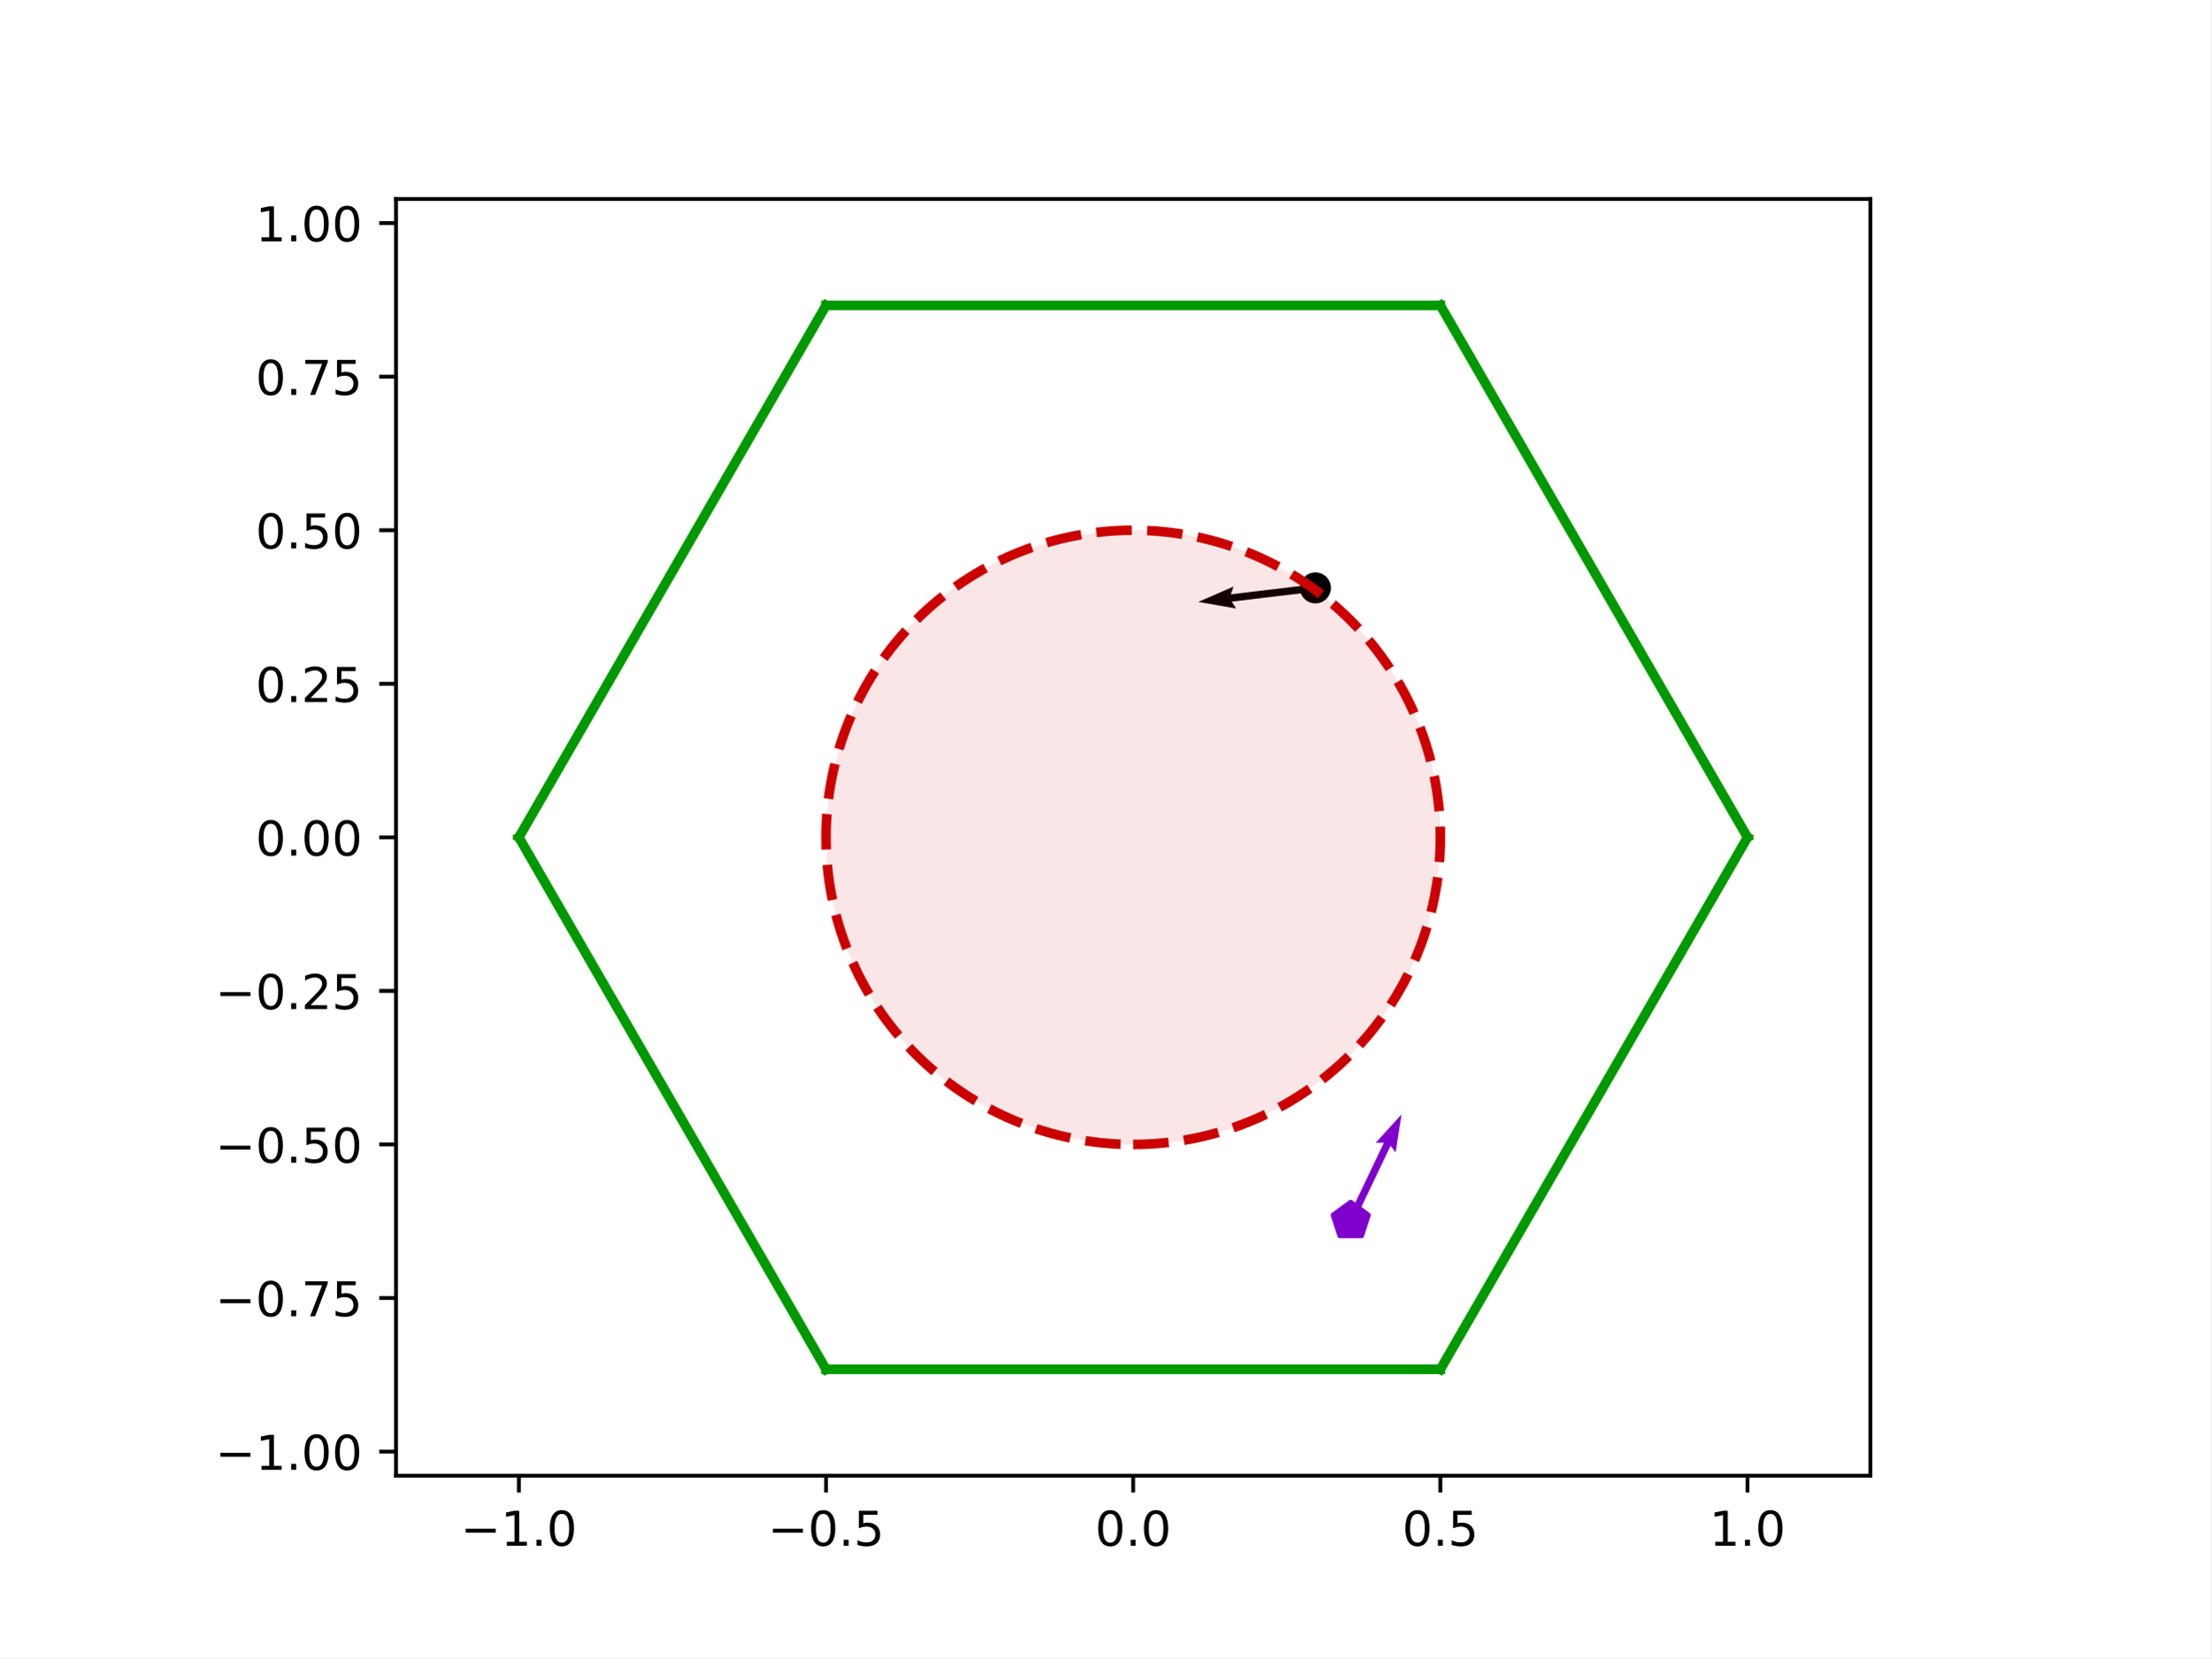
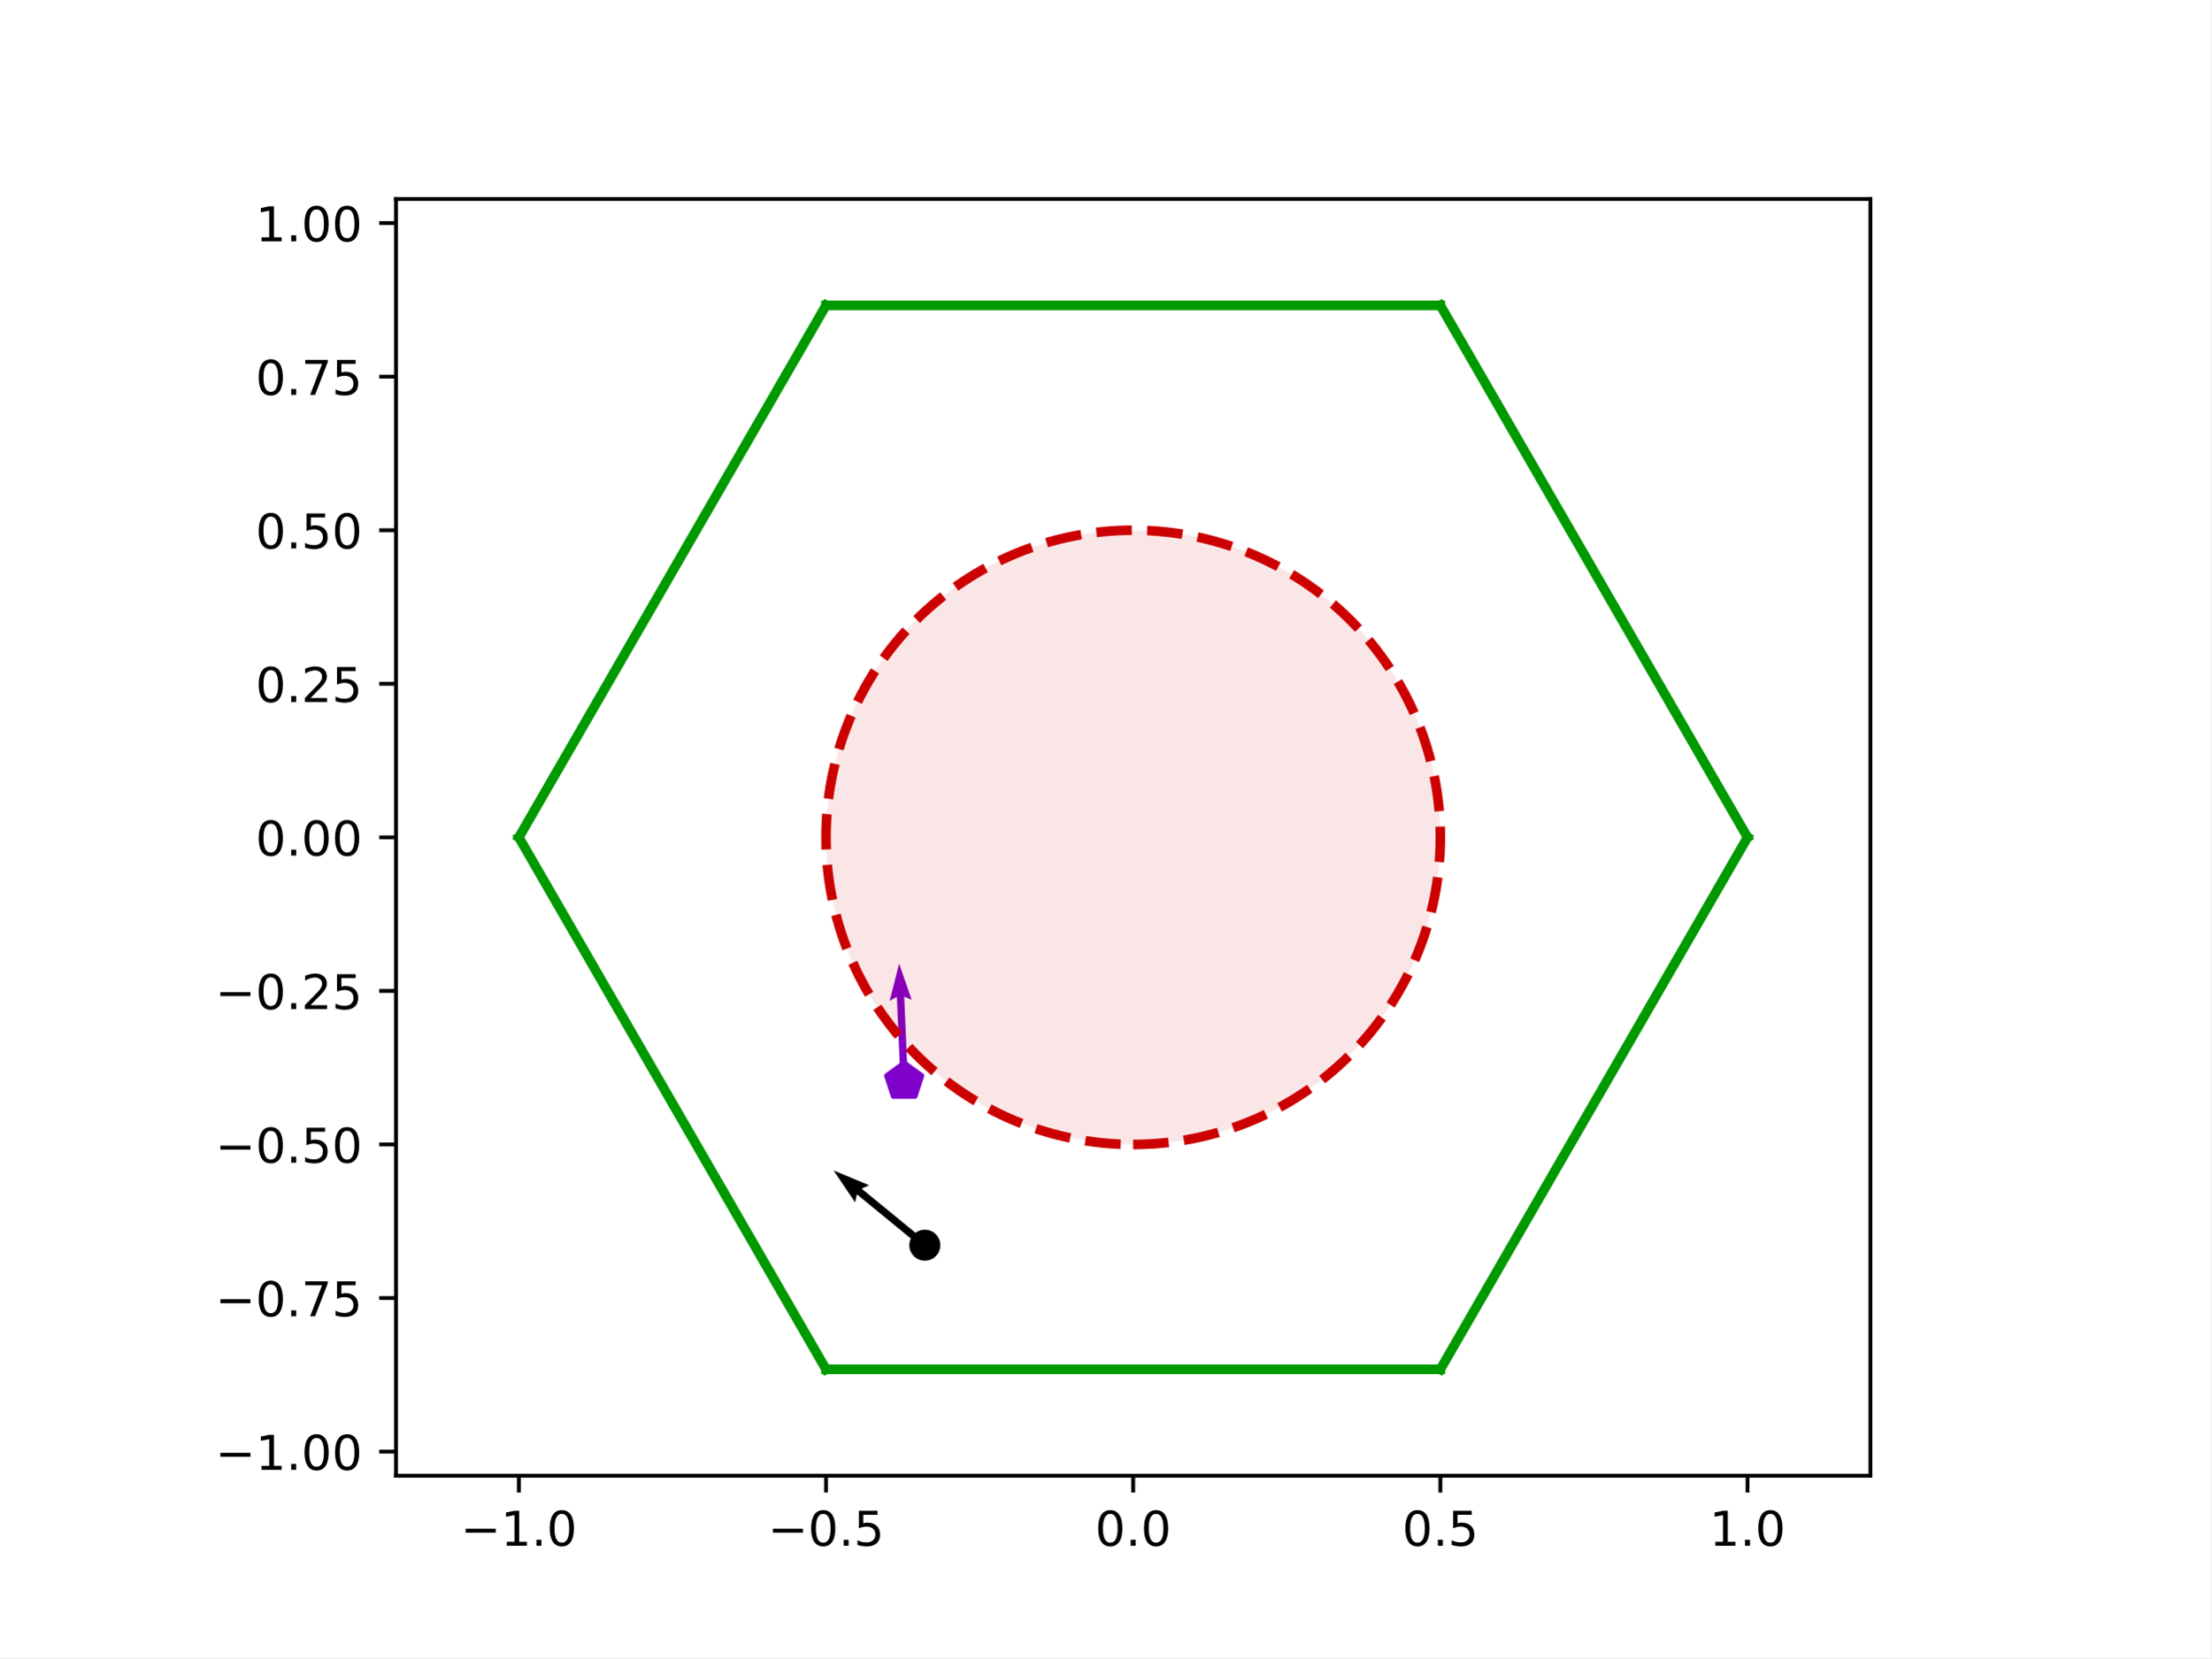
<svg xmlns="http://www.w3.org/2000/svg" xmlns:xlink="http://www.w3.org/1999/xlink" height="345.6pt" version="1.1" viewBox="0 0 460.8 345.6" width="460.8pt">
  <defs>
    <style type="text/css">
*{stroke-linecap:butt;stroke-linejoin:round;}
  </style>
  </defs>
  <g id="figure_1">
    <g id="patch_1">
      <path d="M 0 345.6  L 460.8 345.6  L 460.8 0  L 0 0  z " style="fill:#ffffff;" />
    </g>
    <g id="axes_1">
      <g id="patch_2">
        <path d="M 82.52 307.584  L 389.8 307.584  L 389.8 41.472  L 82.52 41.472  z " style="fill:#ffffff;" />
      </g>
      <g id="PathCollection_1">
        <defs>
-           <path d="M 0 2.739  C 0.726 2.739 1.423 2.45 1.936 1.936  C 2.45 1.423 2.739 0.726 2.739 0  C 2.739 -0.726 2.45 -1.423 1.936 -1.936  C 1.423 -2.45 0.726 -2.739 0 -2.739  C -0.726 -2.739 -1.423 -2.45 -1.936 -1.936  C -2.45 -1.423 -2.739 -0.726 -2.739 0  C -2.739 0.726 -2.45 1.423 -1.936 1.936  C -1.423 2.45 -0.726 2.739 0 2.739  z " id="m68de1fcbfd" style="stroke:#000000;" />
+           <path d="M 0 2.739  C 0.726 2.739 1.423 2.45 1.936 1.936  C 2.45 1.423 2.739 0.726 2.739 0  C 2.739 -0.726 2.45 -1.423 1.936 -1.936  C 1.423 -2.45 0.726 -2.739 0 -2.739  C -0.726 -2.739 -1.423 -2.45 -1.936 -1.936  C -2.45 -1.423 -2.739 -0.726 -2.739 0  C -2.739 0.726 -2.45 1.423 -1.936 1.936  C -1.423 2.45 -0.726 2.739 0 2.739  z " id="m0d5b6eaa45" style="stroke:#000000;" />
        </defs>
-         <g clip-path="url(#p9516b9d926)">
-           <use style="stroke:#000000;" x="274.134" xlink:href="#m68de1fcbfd" y="122.531" />
+         <g clip-path="url(#pa24ce3d0a3)">
+           <use style="stroke:#000000;" x="192.734" xlink:href="#m0d5b6eaa45" y="259.539" />
        </g>
      </g>
      <g id="Quiver_1">
-         <path clip-path="url(#p9516b9d926)" d="M 274.226 123.294  L 256.683 125.396  L 257.628 126.83  L 249.727 125.456  L 257.08 122.254  L 256.5 123.871  L 274.043 121.768  L 274.226 123.294  " />
+         <path clip-path="url(#pa24ce3d0a3)" d="M 192.247 260.133  L 178.579 248.938  L 178.199 250.613  L 173.717 243.962  L 181.12 247.047  L 179.552 247.749  L 193.221 258.945  L 192.247 260.133  " />
      </g>
      <g id="PathCollection_2">
        <defs>
-           <path d="M 0 -3.873  L -3.683 -1.197  L -2.276 3.133  L 2.276 3.133  L 3.683 -1.197  z " id="meb9c35769b" style="stroke:#8000cc;" />
+           <path d="M 0 -3.873  L -3.683 -1.197  L -2.276 3.133  L 2.276 3.133  L 3.683 -1.197  z " id="maad58ab600" style="stroke:#8000cc;" />
        </defs>
-         <g clip-path="url(#p9516b9d926)">
-           <use style="fill:#8000cc;stroke:#8000cc;" x="281.496" xlink:href="#meb9c35769b" y="254.448" />
+         <g clip-path="url(#pa24ce3d0a3)">
+           <use style="fill:#8000cc;stroke:#8000cc;" x="188.429" xlink:href="#maad58ab600" y="225.398" />
        </g>
      </g>
      <g id="Quiver_2">
-         <path clip-path="url(#p9516b9d926)" d="M 280.803 254.117  L 288.415 238.172  L 286.698 238.204  L 292.087 232.264  L 290.857 240.189  L 289.802 238.834  L 282.189 254.779  L 280.803 254.117  " style="fill:#8000cc;" />
+         <path clip-path="url(#pa24ce3d0a3)" d="M 187.661 225.431  L 186.907 207.779  L 185.405 208.612  L 187.38 200.838  L 190.01 208.415  L 188.442 207.713  L 189.196 225.366  L 187.661 225.431  " style="fill:#8000cc;" />
      </g>
      <g id="patch_3">
-         <path clip-path="url(#p9516b9d926)" d="M 236.16 238.545  C 253.137 238.545 269.422 231.799 281.427 219.795  C 293.431 207.79 300.177 191.505 300.177 174.528  C 300.177 157.551 293.431 141.266 281.427 129.261  C 269.422 117.257 253.137 110.511 236.16 110.511  C 219.183 110.511 202.898 117.257 190.893 129.261  C 178.889 141.266 172.143 157.551 172.143 174.528  C 172.143 191.505 178.889 207.79 190.893 219.795  C 202.898 231.799 219.183 238.545 236.16 238.545  z " style="fill:#cc0000;fill-opacity:0.1;stroke:#cc0000;stroke-dasharray:7.4,3.2;stroke-dashoffset:0;stroke-linejoin:miter;stroke-width:2;" />
+         <path clip-path="url(#pa24ce3d0a3)" d="M 236.16 238.545  C 253.137 238.545 269.422 231.799 281.427 219.795  C 293.431 207.79 300.177 191.505 300.177 174.528  C 300.177 157.551 293.431 141.266 281.427 129.261  C 269.422 117.257 253.137 110.511 236.16 110.511  C 219.183 110.511 202.898 117.257 190.893 129.261  C 178.889 141.266 172.143 157.551 172.143 174.528  C 172.143 191.505 178.889 207.79 190.893 219.795  C 202.898 231.799 219.183 238.545 236.16 238.545  z " style="fill:#cc0000;fill-opacity:0.1;stroke:#cc0000;stroke-dasharray:7.4,3.2;stroke-dashoffset:0;stroke-linejoin:miter;stroke-width:2;" />
      </g>
      <g id="matplotlib.axis_1">
        <g id="xtick_1">
          <g id="line2d_1">
            <defs>
-               <path d="M 0 0  L 0 3.5  " id="m770bf82c29" style="stroke:#000000;stroke-width:0.8;" />
-             </defs>
-             <g>
-               <use style="stroke:#000000;stroke-width:0.8;" x="108.127" xlink:href="#m770bf82c29" y="307.584" />
+               <path d="M 0 0  L 0 3.5  " id="m5c797e3883" style="stroke:#000000;stroke-width:0.8;" />
+             </defs>
+             <g>
+               <use style="stroke:#000000;stroke-width:0.8;" x="108.127" xlink:href="#m5c797e3883" y="307.584" />
            </g>
          </g>
          <g id="text_1">
            <defs>
              <path d="M 10.594 35.5  L 73.188 35.5  L 73.188 27.203  L 10.594 27.203  z " id="DejaVuSans-2212" />
              <path d="M 12.406 8.297  L 28.516 8.297  L 28.516 63.922  L 10.984 60.406  L 10.984 69.391  L 28.422 72.906  L 38.281 72.906  L 38.281 8.297  L 54.391 8.297  L 54.391 0  L 12.406 0  z " id="DejaVuSans-31" />
              <path d="M 10.688 12.406  L 21 12.406  L 21 0  L 10.688 0  z " id="DejaVuSans-2e" />
              <path d="M 31.781 66.406  Q 24.172 66.406 20.328 58.906  Q 16.5 51.422 16.5 36.375  Q 16.5 21.391 20.328 13.891  Q 24.172 6.391 31.781 6.391  Q 39.453 6.391 43.281 13.891  Q 47.125 21.391 47.125 36.375  Q 47.125 51.422 43.281 58.906  Q 39.453 66.406 31.781 66.406  z M 31.781 74.219  Q 44.047 74.219 50.516 64.516  Q 56.984 54.828 56.984 36.375  Q 56.984 17.969 50.516 8.266  Q 44.047 -1.422 31.781 -1.422  Q 19.531 -1.422 13.062 8.266  Q 6.594 17.969 6.594 36.375  Q 6.594 54.828 13.062 64.516  Q 19.531 74.219 31.781 74.219  z " id="DejaVuSans-30" />
            </defs>
            <g transform="translate(95.9854 322.1824)scale(0.1 -0.1)">
              <use xlink:href="#DejaVuSans-2212" />
              <use x="83.789" xlink:href="#DejaVuSans-31" />
              <use x="147.412" xlink:href="#DejaVuSans-2e" />
              <use x="179.199" xlink:href="#DejaVuSans-30" />
            </g>
          </g>
        </g>
        <g id="xtick_2">
          <g id="line2d_2">
            <g>
-               <use style="stroke:#000000;stroke-width:0.8;" x="172.143" xlink:href="#m770bf82c29" y="307.584" />
+               <use style="stroke:#000000;stroke-width:0.8;" x="172.143" xlink:href="#m5c797e3883" y="307.584" />
            </g>
          </g>
          <g id="text_2">
            <defs>
              <path d="M 10.797 72.906  L 49.516 72.906  L 49.516 64.594  L 19.828 64.594  L 19.828 46.734  Q 21.969 47.469 24.109 47.828  Q 26.266 48.188 28.422 48.188  Q 40.625 48.188 47.75 41.5  Q 54.891 34.812 54.891 23.391  Q 54.891 11.625 47.562 5.094  Q 40.234 -1.422 26.906 -1.422  Q 22.312 -1.422 17.547 -0.641  Q 12.797 0.141 7.719 1.703  L 7.719 11.625  Q 12.109 9.234 16.797 8.062  Q 21.484 6.891 26.703 6.891  Q 35.156 6.891 40.078 11.328  Q 45.016 15.766 45.016 23.391  Q 45.016 31 40.078 35.438  Q 35.156 39.891 26.703 39.891  Q 22.75 39.891 18.812 39.016  Q 14.891 38.141 10.797 36.281  z " id="DejaVuSans-35" />
            </defs>
            <g transform="translate(160.002 322.1824)scale(0.1 -0.1)">
              <use xlink:href="#DejaVuSans-2212" />
              <use x="83.789" xlink:href="#DejaVuSans-30" />
              <use x="147.412" xlink:href="#DejaVuSans-2e" />
              <use x="179.199" xlink:href="#DejaVuSans-35" />
            </g>
          </g>
        </g>
        <g id="xtick_3">
          <g id="line2d_3">
            <g>
-               <use style="stroke:#000000;stroke-width:0.8;" x="236.16" xlink:href="#m770bf82c29" y="307.584" />
+               <use style="stroke:#000000;stroke-width:0.8;" x="236.16" xlink:href="#m5c797e3883" y="307.584" />
            </g>
          </g>
          <g id="text_3">
            <g transform="translate(228.2084 322.1824)scale(0.1 -0.1)">
              <use xlink:href="#DejaVuSans-30" />
              <use x="63.623" xlink:href="#DejaVuSans-2e" />
              <use x="95.41" xlink:href="#DejaVuSans-30" />
            </g>
          </g>
        </g>
        <g id="xtick_4">
          <g id="line2d_4">
            <g>
-               <use style="stroke:#000000;stroke-width:0.8;" x="300.177" xlink:href="#m770bf82c29" y="307.584" />
+               <use style="stroke:#000000;stroke-width:0.8;" x="300.177" xlink:href="#m5c797e3883" y="307.584" />
            </g>
          </g>
          <g id="text_4">
            <g transform="translate(292.225 322.1824)scale(0.1 -0.1)">
              <use xlink:href="#DejaVuSans-30" />
              <use x="63.623" xlink:href="#DejaVuSans-2e" />
              <use x="95.41" xlink:href="#DejaVuSans-35" />
            </g>
          </g>
        </g>
        <g id="xtick_5">
          <g id="line2d_5">
            <g>
-               <use style="stroke:#000000;stroke-width:0.8;" x="364.193" xlink:href="#m770bf82c29" y="307.584" />
+               <use style="stroke:#000000;stroke-width:0.8;" x="364.193" xlink:href="#m5c797e3883" y="307.584" />
            </g>
          </g>
          <g id="text_5">
            <g transform="translate(356.2416 322.1824)scale(0.1 -0.1)">
              <use xlink:href="#DejaVuSans-31" />
              <use x="63.623" xlink:href="#DejaVuSans-2e" />
              <use x="95.41" xlink:href="#DejaVuSans-30" />
            </g>
          </g>
        </g>
      </g>
      <g id="matplotlib.axis_2">
        <g id="ytick_1">
          <g id="line2d_6">
            <defs>
-               <path d="M 0 0  L -3.5 0  " id="m9575901613" style="stroke:#000000;stroke-width:0.8;" />
-             </defs>
-             <g>
-               <use style="stroke:#000000;stroke-width:0.8;" x="82.52" xlink:href="#m9575901613" y="302.561" />
+               <path d="M 0 0  L -3.5 0  " id="m818cf8c582" style="stroke:#000000;stroke-width:0.8;" />
+             </defs>
+             <g>
+               <use style="stroke:#000000;stroke-width:0.8;" x="82.52" xlink:href="#m818cf8c582" y="302.561" />
            </g>
          </g>
          <g id="text_6">
            <g transform="translate(44.87485 306.3604)scale(0.1 -0.1)">
              <use xlink:href="#DejaVuSans-2212" />
              <use x="83.789" xlink:href="#DejaVuSans-31" />
              <use x="147.412" xlink:href="#DejaVuSans-2e" />
              <use x="179.199" xlink:href="#DejaVuSans-30" />
              <use x="242.822" xlink:href="#DejaVuSans-30" />
            </g>
          </g>
        </g>
        <g id="ytick_2">
          <g id="line2d_7">
            <g>
-               <use style="stroke:#000000;stroke-width:0.8;" x="82.52" xlink:href="#m9575901613" y="270.553" />
+               <use style="stroke:#000000;stroke-width:0.8;" x="82.52" xlink:href="#m818cf8c582" y="270.553" />
            </g>
          </g>
          <g id="text_7">
            <defs>
              <path d="M 8.203 72.906  L 55.078 72.906  L 55.078 68.703  L 28.609 0  L 18.312 0  L 43.219 64.594  L 8.203 64.594  z " id="DejaVuSans-37" />
            </defs>
            <g transform="translate(44.87485 274.3521)scale(0.1 -0.1)">
              <use xlink:href="#DejaVuSans-2212" />
              <use x="83.789" xlink:href="#DejaVuSans-30" />
              <use x="147.412" xlink:href="#DejaVuSans-2e" />
              <use x="179.199" xlink:href="#DejaVuSans-37" />
              <use x="242.822" xlink:href="#DejaVuSans-35" />
            </g>
          </g>
        </g>
        <g id="ytick_3">
          <g id="line2d_8">
            <g>
-               <use style="stroke:#000000;stroke-width:0.8;" x="82.52" xlink:href="#m9575901613" y="238.545" />
+               <use style="stroke:#000000;stroke-width:0.8;" x="82.52" xlink:href="#m818cf8c582" y="238.545" />
            </g>
          </g>
          <g id="text_8">
            <g transform="translate(44.87485 242.3438)scale(0.1 -0.1)">
              <use xlink:href="#DejaVuSans-2212" />
              <use x="83.789" xlink:href="#DejaVuSans-30" />
              <use x="147.412" xlink:href="#DejaVuSans-2e" />
              <use x="179.199" xlink:href="#DejaVuSans-35" />
              <use x="242.822" xlink:href="#DejaVuSans-30" />
            </g>
          </g>
        </g>
        <g id="ytick_4">
          <g id="line2d_9">
            <g>
-               <use style="stroke:#000000;stroke-width:0.8;" x="82.52" xlink:href="#m9575901613" y="206.536" />
+               <use style="stroke:#000000;stroke-width:0.8;" x="82.52" xlink:href="#m818cf8c582" y="206.536" />
            </g>
          </g>
          <g id="text_9">
            <defs>
              <path d="M 19.188 8.297  L 53.609 8.297  L 53.609 0  L 7.328 0  L 7.328 8.297  Q 12.938 14.109 22.625 23.891  Q 32.328 33.688 34.812 36.531  Q 39.547 41.844 41.422 45.531  Q 43.312 49.219 43.312 52.781  Q 43.312 58.594 39.234 62.25  Q 35.156 65.922 28.609 65.922  Q 23.969 65.922 18.812 64.312  Q 13.672 62.703 7.812 59.422  L 7.812 69.391  Q 13.766 71.781 18.938 73  Q 24.125 74.219 28.422 74.219  Q 39.75 74.219 46.484 68.547  Q 53.219 62.891 53.219 53.422  Q 53.219 48.922 51.531 44.891  Q 49.859 40.875 45.406 35.406  Q 44.188 33.984 37.641 27.219  Q 31.109 20.453 19.188 8.297  z " id="DejaVuSans-32" />
            </defs>
            <g transform="translate(44.87485 210.3355)scale(0.1 -0.1)">
              <use xlink:href="#DejaVuSans-2212" />
              <use x="83.789" xlink:href="#DejaVuSans-30" />
              <use x="147.412" xlink:href="#DejaVuSans-2e" />
              <use x="179.199" xlink:href="#DejaVuSans-32" />
              <use x="242.822" xlink:href="#DejaVuSans-35" />
            </g>
          </g>
        </g>
        <g id="ytick_5">
          <g id="line2d_10">
            <g>
-               <use style="stroke:#000000;stroke-width:0.8;" x="82.52" xlink:href="#m9575901613" y="174.528" />
+               <use style="stroke:#000000;stroke-width:0.8;" x="82.52" xlink:href="#m818cf8c582" y="174.528" />
            </g>
          </g>
          <g id="text_10">
            <g transform="translate(53.25454 178.3272)scale(0.1 -0.1)">
              <use xlink:href="#DejaVuSans-30" />
              <use x="63.623" xlink:href="#DejaVuSans-2e" />
              <use x="95.41" xlink:href="#DejaVuSans-30" />
              <use x="159.033" xlink:href="#DejaVuSans-30" />
            </g>
          </g>
        </g>
        <g id="ytick_6">
          <g id="line2d_11">
            <g>
-               <use style="stroke:#000000;stroke-width:0.8;" x="82.52" xlink:href="#m9575901613" y="142.52" />
+               <use style="stroke:#000000;stroke-width:0.8;" x="82.52" xlink:href="#m818cf8c582" y="142.52" />
            </g>
          </g>
          <g id="text_11">
            <g transform="translate(53.25454 146.3189)scale(0.1 -0.1)">
              <use xlink:href="#DejaVuSans-30" />
              <use x="63.623" xlink:href="#DejaVuSans-2e" />
              <use x="95.41" xlink:href="#DejaVuSans-32" />
              <use x="159.033" xlink:href="#DejaVuSans-35" />
            </g>
          </g>
        </g>
        <g id="ytick_7">
          <g id="line2d_12">
            <g>
-               <use style="stroke:#000000;stroke-width:0.8;" x="82.52" xlink:href="#m9575901613" y="110.511" />
+               <use style="stroke:#000000;stroke-width:0.8;" x="82.52" xlink:href="#m818cf8c582" y="110.511" />
            </g>
          </g>
          <g id="text_12">
            <g transform="translate(53.25454 114.3106)scale(0.1 -0.1)">
              <use xlink:href="#DejaVuSans-30" />
              <use x="63.623" xlink:href="#DejaVuSans-2e" />
              <use x="95.41" xlink:href="#DejaVuSans-35" />
              <use x="159.033" xlink:href="#DejaVuSans-30" />
            </g>
          </g>
        </g>
        <g id="ytick_8">
          <g id="line2d_13">
            <g>
-               <use style="stroke:#000000;stroke-width:0.8;" x="82.52" xlink:href="#m9575901613" y="78.503" />
+               <use style="stroke:#000000;stroke-width:0.8;" x="82.52" xlink:href="#m818cf8c582" y="78.503" />
            </g>
          </g>
          <g id="text_13">
            <g transform="translate(53.25454 82.30232)scale(0.1 -0.1)">
              <use xlink:href="#DejaVuSans-30" />
              <use x="63.623" xlink:href="#DejaVuSans-2e" />
              <use x="95.41" xlink:href="#DejaVuSans-37" />
              <use x="159.033" xlink:href="#DejaVuSans-35" />
            </g>
          </g>
        </g>
        <g id="ytick_9">
          <g id="line2d_14">
            <g>
-               <use style="stroke:#000000;stroke-width:0.8;" x="82.52" xlink:href="#m9575901613" y="46.495" />
+               <use style="stroke:#000000;stroke-width:0.8;" x="82.52" xlink:href="#m818cf8c582" y="46.495" />
            </g>
          </g>
          <g id="text_14">
            <g transform="translate(53.25454 50.29402)scale(0.1 -0.1)">
              <use xlink:href="#DejaVuSans-31" />
              <use x="63.623" xlink:href="#DejaVuSans-2e" />
              <use x="95.41" xlink:href="#DejaVuSans-30" />
              <use x="159.033" xlink:href="#DejaVuSans-30" />
            </g>
          </g>
        </g>
      </g>
      <g id="line2d_15">
-         <path clip-path="url(#p9516b9d926)" d="M 300.177 63.648  L 172.143 63.648  " style="fill:none;stroke:#009900;stroke-linecap:square;stroke-width:2;" />
+         <path clip-path="url(#pa24ce3d0a3)" d="M 300.177 63.648  L 172.143 63.648  " style="fill:none;stroke:#009900;stroke-linecap:square;stroke-width:2;" />
      </g>
      <g id="line2d_16">
-         <path clip-path="url(#p9516b9d926)" d="M 172.143 63.648  L 108.127 174.528  " style="fill:none;stroke:#009900;stroke-linecap:square;stroke-width:2;" />
+         <path clip-path="url(#pa24ce3d0a3)" d="M 172.143 63.648  L 108.127 174.528  " style="fill:none;stroke:#009900;stroke-linecap:square;stroke-width:2;" />
      </g>
      <g id="line2d_17">
-         <path clip-path="url(#p9516b9d926)" d="M 108.127 174.528  L 172.143 285.408  " style="fill:none;stroke:#009900;stroke-linecap:square;stroke-width:2;" />
+         <path clip-path="url(#pa24ce3d0a3)" d="M 108.127 174.528  L 172.143 285.408  " style="fill:none;stroke:#009900;stroke-linecap:square;stroke-width:2;" />
      </g>
      <g id="line2d_18">
-         <path clip-path="url(#p9516b9d926)" d="M 172.143 285.408  L 300.177 285.408  " style="fill:none;stroke:#009900;stroke-linecap:square;stroke-width:2;" />
+         <path clip-path="url(#pa24ce3d0a3)" d="M 172.143 285.408  L 300.177 285.408  " style="fill:none;stroke:#009900;stroke-linecap:square;stroke-width:2;" />
      </g>
      <g id="line2d_19">
-         <path clip-path="url(#p9516b9d926)" d="M 300.177 285.408  L 364.193 174.528  " style="fill:none;stroke:#009900;stroke-linecap:square;stroke-width:2;" />
+         <path clip-path="url(#pa24ce3d0a3)" d="M 300.177 285.408  L 364.193 174.528  " style="fill:none;stroke:#009900;stroke-linecap:square;stroke-width:2;" />
      </g>
      <g id="line2d_20">
-         <path clip-path="url(#p9516b9d926)" d="M 364.193 174.528  L 300.177 63.648  " style="fill:none;stroke:#009900;stroke-linecap:square;stroke-width:2;" />
+         <path clip-path="url(#pa24ce3d0a3)" d="M 364.193 174.528  L 300.177 63.648  " style="fill:none;stroke:#009900;stroke-linecap:square;stroke-width:2;" />
      </g>
      <g id="patch_4">
        <path d="M 82.52 307.584  L 82.52 41.472  " style="fill:none;stroke:#000000;stroke-linecap:square;stroke-linejoin:miter;stroke-width:0.8;" />
      </g>
      <g id="patch_5">
        <path d="M 389.8 307.584  L 389.8 41.472  " style="fill:none;stroke:#000000;stroke-linecap:square;stroke-linejoin:miter;stroke-width:0.8;" />
      </g>
      <g id="patch_6">
        <path d="M 82.52 307.584  L 389.8 307.584  " style="fill:none;stroke:#000000;stroke-linecap:square;stroke-linejoin:miter;stroke-width:0.8;" />
      </g>
      <g id="patch_7">
        <path d="M 82.52 41.472  L 389.8 41.472  " style="fill:none;stroke:#000000;stroke-linecap:square;stroke-linejoin:miter;stroke-width:0.8;" />
      </g>
    </g>
  </g>
  <defs>
-     <clipPath id="p9516b9d926">
+     <clipPath id="pa24ce3d0a3">
      <rect height="266.112" width="307.28" x="82.52" y="41.472" />
    </clipPath>
  </defs>
</svg>
